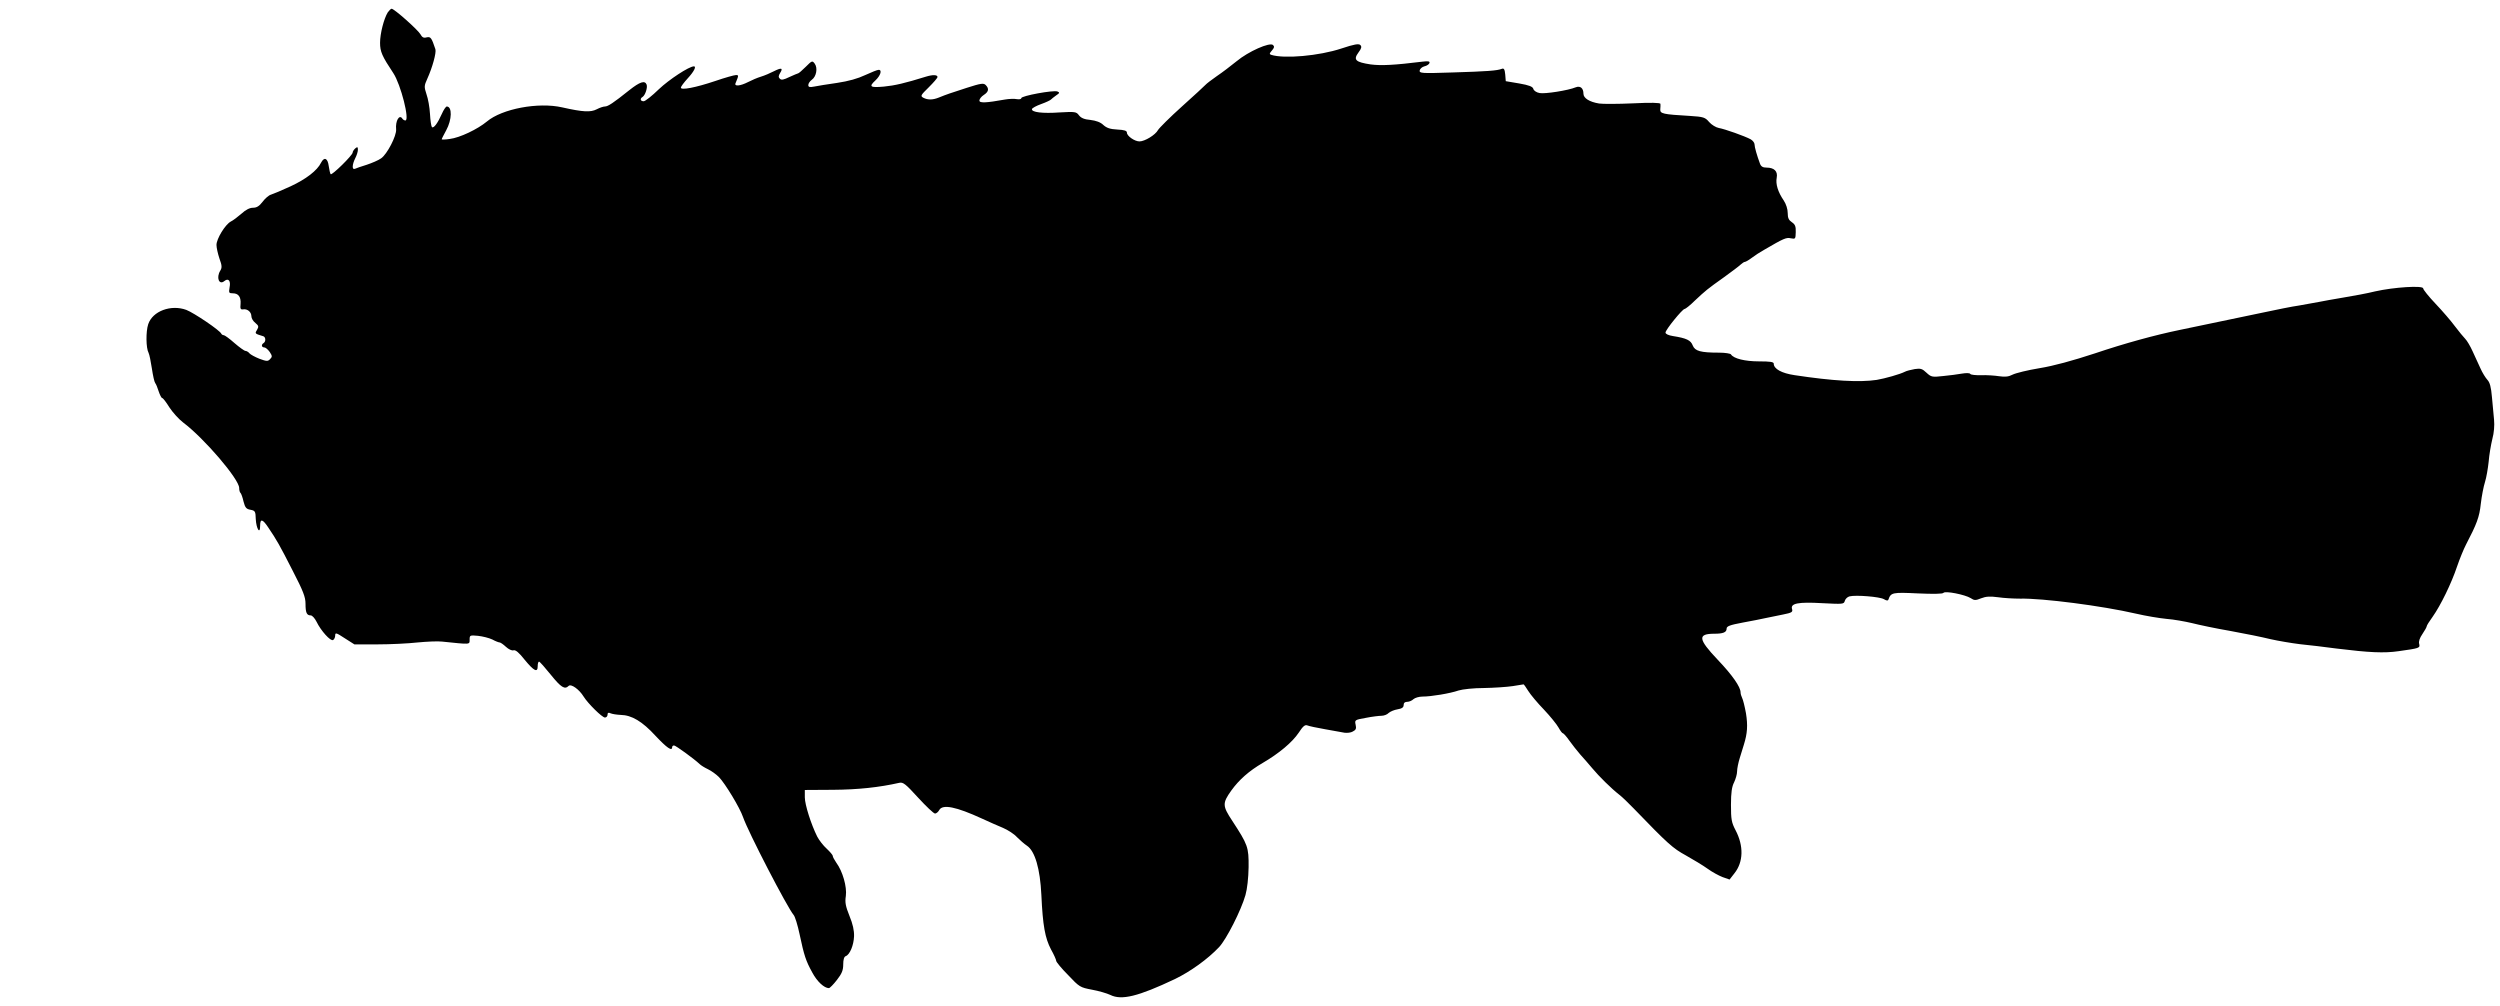
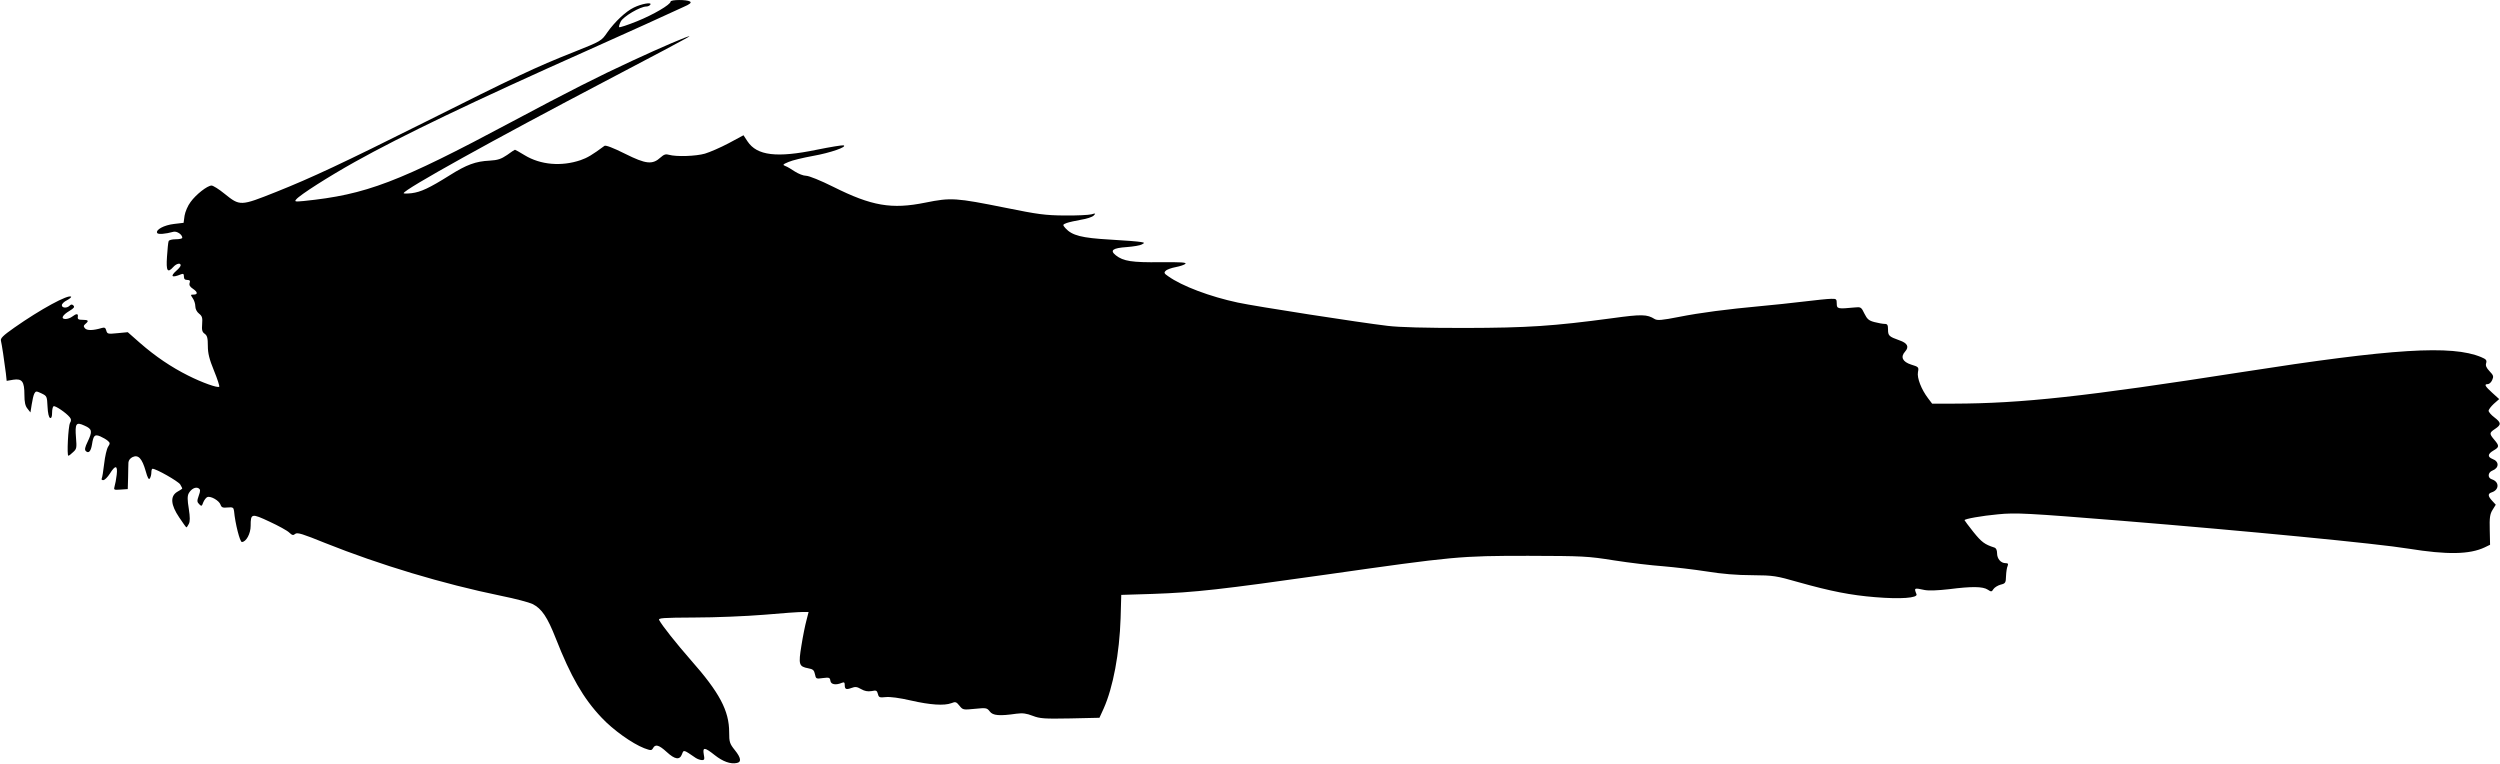
- <svg xmlns="http://www.w3.org/2000/svg" fill="currentColor" version="1.0" width="1432pt" height="576pt" viewBox="0 0 1432 576" preserveAspectRatio="xMidYMid meet">
-   <g transform="translate(0,576) scale(0.1,-0.1)" fill="currentColor" stroke="none">
-     <path d="M2221 5689 c-22 -36 -44 -121 -44 -174 0 -51 11 -76 76 -174 43 -65 95 -271 69 -271 -6 0 -14 5 -17 10 -17 28 -41 -12 -36 -61 3 -37 -52 -143 -86 -166 -15 -11 -53 -27 -83 -37 -30 -9 -61 -20 -67 -23 -18 -7 -16 25 2 61 8 15 15 37 15 48 0 17 -3 18 -15 8 -8 -7 -15 -18 -15 -24 0 -15 -118 -131 -126 -124 -3 4 -8 25 -11 47 -6 46 -26 54 -44 19 -22 -45 -86 -94 -174 -135 -50 -23 -100 -44 -113 -48 -12 -3 -34 -22 -48 -41 -19 -25 -34 -34 -55 -34 -19 0 -42 -12 -66 -34 -21 -18 -48 -39 -61 -45 -32 -17 -82 -99 -82 -134 0 -16 8 -51 17 -78 15 -40 15 -53 5 -69 -25 -40 -7 -85 23 -60 23 19 38 2 30 -36 -5 -31 -4 -34 18 -34 33 0 48 -21 45 -61 -3 -28 0 -33 15 -31 24 4 47 -15 47 -40 0 -11 10 -28 23 -38 19 -16 20 -21 9 -40 -13 -21 -13 -21 36 -36 14 -4 16 -30 2 -39 -15 -9 -12 -25 4 -25 7 0 21 -12 31 -26 15 -23 15 -28 2 -41 -13 -14 -20 -13 -61 2 -25 10 -51 24 -57 31 -6 8 -17 14 -23 14 -6 0 -34 20 -63 45 -28 25 -56 45 -61 45 -6 0 -12 4 -14 8 -7 19 -157 120 -201 137 -88 32 -193 -7 -218 -82 -14 -42 -13 -137 2 -164 5 -10 13 -50 19 -90 6 -40 14 -77 19 -83 5 -6 14 -28 20 -48 7 -21 16 -38 20 -38 5 0 23 -24 41 -53 19 -29 54 -68 79 -87 121 -91 321 -325 321 -375 0 -12 3 -25 8 -29 4 -4 12 -26 17 -49 9 -35 16 -43 40 -47 26 -5 29 -9 30 -53 3 -56 25 -91 25 -39 0 43 14 40 47 -10 48 -71 64 -99 139 -246 61 -118 74 -152 74 -190 0 -52 7 -67 30 -67 8 0 23 -16 33 -36 25 -52 81 -114 95 -105 7 4 12 16 12 26 0 18 6 16 55 -16 l55 -35 133 0 c72 0 176 5 229 11 53 5 116 8 140 5 165 -17 158 -18 158 11 0 26 2 26 48 22 27 -3 63 -12 82 -21 18 -10 37 -17 42 -17 5 0 21 -11 36 -25 15 -14 34 -23 43 -20 12 4 32 -13 65 -55 53 -64 74 -75 74 -35 0 14 3 25 8 25 4 0 34 -34 67 -75 59 -73 80 -86 102 -64 14 14 61 -20 86 -61 25 -40 106 -120 122 -120 8 0 15 7 15 16 0 12 5 14 18 8 9 -4 35 -8 57 -9 63 -1 124 -37 200 -120 65 -69 95 -90 95 -65 0 6 5 10 11 10 9 0 113 -75 147 -107 7 -7 28 -20 47 -29 19 -9 47 -29 63 -45 36 -37 120 -176 138 -229 29 -85 254 -519 290 -561 8 -9 23 -58 34 -110 26 -123 36 -153 73 -220 27 -51 68 -89 95 -89 5 0 26 21 46 47 28 36 36 55 36 89 0 27 5 44 14 47 24 9 46 62 48 114 1 33 -7 70 -26 116 -22 55 -27 77 -21 115 7 52 -18 141 -55 191 -11 16 -20 33 -20 38 0 6 -16 24 -35 42 -19 17 -43 48 -54 69 -35 70 -71 183 -71 225 l0 42 163 1 c142 1 263 14 378 40 22 5 36 -6 108 -85 46 -50 89 -91 97 -91 7 0 18 9 24 20 19 35 97 19 245 -49 39 -18 93 -42 120 -53 28 -12 64 -35 80 -53 17 -17 42 -39 57 -49 46 -30 76 -132 83 -283 8 -175 21 -246 55 -311 17 -30 30 -60 30 -66 0 -6 30 -43 68 -81 65 -69 69 -71 137 -84 39 -7 86 -21 105 -30 64 -32 159 -9 370 91 89 43 189 115 253 183 42 45 126 210 151 298 10 35 17 98 18 160 1 115 -4 128 -94 266 -56 85 -57 100 -5 173 44 61 101 112 180 158 94 55 169 118 206 173 24 37 36 47 49 42 9 -4 55 -14 102 -22 47 -8 97 -17 111 -20 15 -2 37 0 48 7 18 9 21 17 16 39 -6 27 -4 28 58 39 35 7 76 12 90 12 14 0 33 7 41 16 9 8 32 18 51 21 25 4 35 11 35 24 0 13 7 19 21 19 11 0 27 7 35 15 9 8 32 15 52 15 50 0 158 18 207 35 23 7 86 14 145 14 58 1 132 6 165 11 33 5 61 10 62 10 2 0 14 -17 27 -38 13 -21 54 -70 90 -107 36 -38 73 -84 83 -102 10 -18 21 -33 25 -33 4 0 21 -19 37 -42 17 -24 45 -59 63 -80 18 -20 49 -55 68 -78 39 -47 110 -117 155 -152 16 -12 53 -48 82 -78 198 -205 225 -229 300 -270 43 -24 99 -58 124 -76 26 -19 65 -40 86 -48 l40 -14 28 36 c51 64 54 156 6 247 -23 44 -26 62 -26 145 0 70 5 104 18 129 9 19 17 47 17 62 0 16 7 50 15 76 8 26 19 62 24 78 20 64 23 110 12 179 -7 39 -17 79 -22 88 -5 10 -9 24 -9 32 0 31 -47 99 -131 187 -113 119 -116 149 -19 149 50 0 70 8 70 29 0 14 18 21 93 35 50 9 110 21 132 26 22 5 66 14 98 20 50 10 57 14 52 31 -11 33 35 42 173 34 118 -6 124 -6 129 13 3 11 15 23 27 26 36 9 173 -2 197 -16 15 -9 23 -10 26 -2 14 40 23 42 168 35 88 -4 143 -3 147 3 9 13 124 -10 156 -30 21 -14 28 -14 60 -1 28 11 51 12 97 6 33 -5 89 -8 125 -8 129 3 470 -41 665 -86 55 -13 134 -26 175 -30 41 -3 107 -15 145 -24 39 -10 138 -31 220 -45 83 -15 186 -36 230 -47 44 -10 121 -23 170 -29 50 -5 144 -16 210 -25 186 -23 271 -27 354 -15 121 17 124 18 118 42 -4 13 3 34 19 57 13 19 24 39 24 43 0 5 15 29 34 55 46 65 108 192 140 288 15 44 38 100 51 125 62 119 77 158 85 234 5 44 16 100 24 125 8 25 17 78 21 116 3 39 13 97 21 130 10 36 13 79 10 110 -3 27 -8 86 -12 129 -5 59 -12 85 -26 100 -11 12 -29 41 -40 66 -12 25 -32 69 -45 98 -13 29 -32 61 -42 71 -10 10 -37 43 -59 72 -22 30 -72 88 -111 129 -39 41 -71 81 -71 88 0 18 -169 7 -275 -17 -44 -11 -125 -26 -180 -35 -55 -9 -120 -21 -145 -26 -25 -5 -75 -14 -111 -20 -37 -5 -131 -24 -210 -41 -164 -34 -414 -87 -474 -99 -141 -29 -316 -77 -485 -134 -128 -42 -237 -72 -318 -85 -67 -11 -136 -28 -154 -37 -23 -12 -43 -14 -77 -9 -25 4 -72 7 -103 6 -31 -1 -59 2 -62 7 -3 6 -24 6 -48 2 -24 -4 -72 -11 -108 -14 -62 -7 -68 -6 -95 19 -24 23 -34 26 -67 21 -21 -4 -47 -10 -56 -15 -29 -15 -115 -39 -162 -47 -99 -15 -252 -6 -470 27 -75 11 -120 36 -120 66 0 10 -21 13 -84 13 -81 0 -146 16 -161 40 -3 5 -34 10 -68 10 -106 0 -138 9 -151 41 -11 30 -36 42 -113 54 -26 4 -43 12 -43 20 0 16 97 135 109 135 5 0 32 21 59 48 63 59 70 65 167 134 44 32 87 64 96 73 9 8 19 15 24 15 4 0 22 10 39 23 17 13 49 34 71 46 113 66 127 72 153 66 26 -5 27 -4 28 35 1 33 -3 44 -22 57 -18 12 -24 24 -24 53 0 22 -9 51 -23 72 -33 48 -47 94 -40 130 7 37 -14 58 -59 58 -20 0 -31 6 -37 23 -17 46 -31 94 -31 110 0 9 -10 22 -22 29 -33 18 -148 59 -183 65 -16 3 -41 18 -55 34 -23 27 -32 30 -110 35 -156 9 -171 13 -170 37 1 12 2 27 1 32 -1 7 -56 8 -158 3 -87 -4 -174 -4 -193 -1 -56 9 -90 31 -90 56 0 32 -18 47 -44 37 -43 -18 -177 -39 -207 -33 -18 3 -34 14 -36 24 -4 13 -24 21 -81 31 l-77 13 -3 38 c-3 30 -7 37 -19 33 -27 -11 -86 -15 -281 -21 -181 -6 -193 -5 -190 12 2 9 14 20 27 23 14 3 27 12 29 19 3 10 -6 12 -39 8 -162 -20 -237 -24 -298 -16 -86 13 -101 26 -70 68 18 24 20 34 11 43 -9 9 -34 5 -109 -20 -127 -42 -327 -60 -402 -36 -11 4 -10 8 4 24 14 16 16 23 7 32 -18 18 -142 -37 -209 -93 -32 -26 -83 -65 -113 -85 -30 -21 -59 -43 -65 -50 -5 -6 -66 -62 -135 -124 -69 -62 -130 -123 -137 -135 -15 -28 -76 -65 -106 -65 -28 0 -72 31 -72 50 0 11 -14 16 -55 18 -41 2 -61 9 -80 26 -16 16 -42 25 -74 29 -35 3 -54 11 -66 27 -15 20 -22 21 -111 16 -97 -7 -161 1 -158 19 1 6 25 19 53 29 28 10 53 22 56 26 3 3 16 14 29 23 21 14 22 17 8 23 -23 9 -207 -25 -207 -38 0 -6 -11 -8 -25 -6 -14 3 -45 2 -68 -2 -111 -20 -147 -21 -147 -6 0 9 11 23 25 32 28 18 32 36 11 57 -12 12 -27 10 -108 -16 -96 -31 -114 -37 -161 -56 -35 -14 -63 -14 -88 -1 -18 10 -16 14 31 60 27 27 50 53 50 59 0 13 -27 14 -66 2 -122 -38 -179 -51 -241 -57 -79 -7 -88 -1 -49 35 30 28 40 61 19 61 -8 0 -42 -14 -77 -30 -42 -20 -95 -35 -162 -45 -54 -8 -114 -17 -131 -21 -26 -5 -33 -3 -33 9 0 9 9 22 20 30 26 18 35 67 17 92 -14 19 -16 18 -52 -18 -20 -20 -40 -37 -43 -37 -3 0 -25 -10 -50 -21 -33 -16 -46 -19 -55 -10 -9 9 -8 17 1 32 19 30 9 33 -35 11 -21 -11 -54 -25 -74 -31 -20 -6 -53 -20 -74 -31 -45 -23 -80 -26 -72 -7 19 46 19 47 2 47 -9 0 -63 -15 -118 -34 -113 -38 -197 -54 -197 -38 0 6 18 30 40 54 35 38 50 68 35 68 -28 0 -143 -76 -201 -131 -39 -38 -78 -69 -87 -69 -19 0 -23 15 -6 25 15 10 29 53 23 70 -10 26 -38 17 -100 -32 -91 -73 -122 -93 -139 -93 -9 0 -30 -7 -47 -16 -35 -18 -78 -16 -198 11 -137 31 -344 -8 -431 -81 -53 -44 -155 -93 -213 -100 -25 -4 -46 -4 -46 -2 0 3 12 26 26 52 33 60 35 136 3 136 -5 0 -18 -19 -28 -42 -24 -54 -47 -85 -57 -76 -4 5 -9 38 -11 75 -2 38 -11 88 -20 113 -14 43 -14 48 5 90 29 64 52 148 46 168 -22 66 -27 73 -50 68 -18 -5 -26 0 -36 18 -14 25 -150 146 -165 146 -4 0 -14 -10 -22 -21z" />
+ <svg xmlns="http://www.w3.org/2000/svg" fill="currentColor" version="1.0" width="1536pt" height="469pt" viewBox="0 0 1536 469" preserveAspectRatio="xMidYMid meet">
+   <g transform="translate(0,469) scale(0.1,-0.1)" fill="currentColor" stroke="none">
+     <path d="M4120 4680 c0 -18 -105 -80 -207 -121 -57 -23 -106 -39 -109 -36 -3 3 2 19 10 35 16 31 120 92 157 92 10 0 21 5 25 12 10 16 -54 5 -101 -18 -49 -23 -118 -88 -163 -152 -37 -54 -37 -54 -207 -122 -235 -93 -357 -151 -920 -433 -500 -250 -690 -339 -908 -426 -221 -88 -222 -88 -318 -11 -34 28 -70 50 -79 50 -26 0 -96 -55 -129 -101 -17 -22 -33 -60 -37 -84 l-6 -44 -59 -7 c-61 -7 -115 -36 -103 -56 6 -9 49 -6 100 8 21 5 54 -17 54 -37 0 -5 -18 -9 -40 -9 -24 0 -42 -5 -44 -12 -3 -7 -7 -50 -10 -95 -6 -89 3 -103 39 -63 19 21 45 27 45 10 0 -6 -11 -20 -25 -32 -42 -37 -30 -47 28 -23 13 5 17 2 17 -14 0 -15 6 -21 21 -21 15 0 19 -5 14 -19 -4 -13 2 -23 20 -35 30 -20 32 -36 4 -36 -19 0 -19 -1 -5 -22 9 -12 16 -35 16 -49 0 -17 9 -35 23 -46 19 -15 22 -25 19 -64 -3 -37 0 -49 16 -60 15 -11 19 -26 19 -74 0 -46 9 -82 38 -153 21 -51 35 -95 32 -98 -9 -9 -105 25 -192 69 -102 51 -200 117 -295 200 l-75 66 -63 -6 c-59 -6 -63 -5 -69 16 -4 17 -11 21 -27 16 -53 -16 -92 -17 -104 -2 -10 11 -9 17 3 27 23 19 18 25 -18 25 -25 0 -31 4 -29 18 4 21 -8 22 -34 2 -10 -8 -29 -15 -41 -15 -32 0 -20 24 24 50 27 16 33 24 24 33 -8 8 -14 8 -23 -1 -17 -17 -48 -15 -48 3 0 8 14 22 31 30 17 9 28 19 26 22 -17 16 -188 -77 -349 -190 -71 -50 -87 -66 -82 -82 5 -21 20 -117 30 -198 l5 -47 41 7 c54 8 68 -11 68 -93 0 -45 5 -68 19 -85 l18 -23 8 50 c4 27 11 57 16 66 9 16 12 16 44 1 33 -16 34 -18 37 -81 2 -41 8 -67 16 -70 8 -2 12 8 12 32 0 19 4 37 9 40 9 6 77 -40 99 -67 10 -12 11 -21 2 -36 -11 -22 -20 -201 -10 -201 4 0 17 10 29 22 22 19 23 27 18 88 -7 89 0 99 52 75 48 -21 50 -35 19 -100 -16 -33 -19 -48 -11 -56 17 -17 31 -3 38 39 9 58 17 65 51 51 16 -7 37 -19 46 -27 15 -13 15 -17 2 -37 -8 -12 -19 -59 -24 -104 -5 -45 -12 -86 -15 -91 -3 -6 1 -10 9 -10 9 0 27 18 41 40 34 55 49 52 42 -7 -3 -27 -9 -58 -13 -71 -6 -22 -5 -23 37 -20 l44 3 2 70 c0 39 2 80 2 93 1 14 11 27 26 34 35 16 58 -9 80 -86 12 -43 19 -56 26 -45 5 8 9 24 9 37 0 12 3 22 7 22 23 0 156 -76 170 -96 9 -14 14 -26 12 -27 -2 -2 -16 -11 -32 -20 -42 -27 -38 -79 14 -156 22 -33 42 -61 44 -61 3 0 9 9 15 21 8 15 8 40 0 93 -9 55 -9 78 -1 94 15 28 43 43 61 32 12 -8 12 -15 1 -46 -11 -31 -11 -38 3 -52 14 -14 16 -13 25 12 6 14 17 29 25 32 21 8 73 -22 81 -47 6 -17 14 -20 43 -17 33 3 37 0 40 -22 7 -77 36 -190 48 -190 26 0 54 51 54 99 0 77 5 78 116 26 54 -25 109 -55 121 -67 18 -17 25 -19 37 -8 13 10 45 0 183 -56 338 -135 723 -251 1083 -325 85 -17 171 -40 192 -50 57 -29 91 -80 143 -212 91 -232 169 -368 281 -486 71 -76 188 -159 262 -188 41 -15 45 -15 54 0 14 27 37 20 84 -23 51 -47 80 -51 94 -14 11 29 9 29 85 -23 11 -7 28 -13 38 -13 15 0 17 5 11 35 -8 46 5 45 68 -5 48 -38 96 -56 134 -48 31 5 27 32 -11 79 -32 40 -35 50 -35 110 0 132 -59 244 -236 444 -90 103 -175 210 -194 245 -7 13 19 15 218 16 125 0 317 8 427 17 110 10 216 17 237 17 l36 0 -13 -51 c-8 -29 -22 -98 -31 -155 -19 -117 -16 -129 42 -140 29 -5 36 -12 41 -36 6 -29 7 -30 49 -24 39 5 43 3 46 -17 3 -23 34 -28 71 -12 13 5 17 2 17 -12 0 -28 8 -32 41 -20 24 9 34 8 60 -7 21 -12 40 -16 64 -12 29 6 33 4 39 -18 5 -21 10 -23 48 -19 26 3 86 -5 155 -21 118 -27 204 -33 249 -16 24 10 30 8 49 -16 21 -26 23 -26 95 -19 69 7 74 6 91 -16 19 -26 60 -29 164 -14 39 5 61 2 100 -13 44 -17 71 -19 230 -16 l180 4 26 57 c58 130 97 339 104 555 l4 143 193 6 c261 9 419 27 1068 119 787 112 818 115 1240 115 336 -1 364 -2 527 -28 95 -15 231 -31 301 -36 71 -6 191 -20 268 -32 91 -15 187 -23 279 -23 133 -1 148 -4 285 -43 199 -56 322 -80 471 -92 157 -13 263 -5 254 18 -16 40 -15 40 50 26 25 -5 80 -3 150 5 141 18 208 17 238 -3 21 -14 24 -14 35 4 7 10 26 22 44 27 29 7 32 11 33 52 1 25 5 53 10 63 5 13 2 17 -13 17 -29 0 -52 27 -52 61 0 19 -6 32 -17 35 -59 19 -78 33 -128 95 -30 38 -55 71 -55 73 0 8 107 27 205 36 111 11 181 7 765 -40 750 -61 1571 -140 1758 -171 237 -38 375 -36 468 8 l33 16 -2 91 c-2 75 1 97 17 123 l20 32 -22 24 c-27 29 -28 44 -3 52 47 15 48 65 1 80 -28 9 -25 43 4 54 41 16 42 56 0 71 -32 13 -30 31 6 52 36 21 37 28 5 66 -32 38 -31 43 5 67 39 26 38 38 -5 71 -19 14 -35 33 -35 40 0 8 15 27 32 43 l33 29 -43 39 c-45 41 -51 53 -27 53 9 0 21 11 27 25 10 22 8 29 -16 54 -20 21 -26 35 -21 50 5 18 0 24 -31 37 -180 75 -541 53 -1469 -92 -968 -151 -1353 -193 -1772 -194 l-132 0 -25 33 c-41 54 -69 125 -62 161 6 30 4 32 -42 46 -53 17 -67 47 -37 80 26 29 15 52 -35 69 -64 23 -70 28 -70 67 0 28 -4 34 -21 34 -11 0 -39 5 -62 11 -35 9 -45 18 -62 52 -19 40 -22 42 -60 38 -104 -10 -110 -9 -110 24 0 28 -3 30 -35 29 -19 0 -96 -8 -170 -17 -74 -9 -189 -21 -255 -27 -216 -20 -378 -41 -509 -67 -107 -21 -133 -23 -150 -13 -46 29 -79 30 -260 5 -366 -49 -519 -59 -906 -60 -240 0 -403 4 -475 13 -170 20 -808 119 -920 143 -169 36 -343 101 -428 162 -24 16 -27 22 -15 33 7 8 35 18 62 23 26 5 53 14 59 20 9 9 -28 11 -153 10 -175 -2 -228 6 -274 42 -39 31 -20 45 67 51 40 3 82 10 92 16 19 10 18 11 -5 15 -14 3 -99 10 -190 15 -175 10 -233 25 -274 70 -18 21 -18 22 8 32 14 5 54 14 88 20 34 5 69 17 77 25 15 15 13 16 -14 8 -16 -4 -91 -8 -165 -7 -118 1 -163 7 -360 47 -309 62 -336 64 -495 32 -207 -42 -329 -21 -565 97 -78 39 -150 68 -167 68 -17 0 -47 12 -69 26 -21 14 -47 30 -59 34 -18 7 -16 10 20 25 22 10 90 26 150 37 107 19 213 56 188 65 -7 2 -81 -10 -165 -27 -246 -51 -367 -36 -425 51 l-25 38 -91 -49 c-51 -27 -116 -55 -146 -64 -56 -16 -176 -20 -221 -7 -19 6 -31 2 -51 -16 -50 -46 -90 -42 -218 22 -74 37 -119 54 -127 49 -74 -55 -106 -74 -147 -88 -118 -40 -246 -29 -343 30 -31 19 -58 34 -60 34 -2 0 -24 -14 -48 -32 -37 -25 -57 -32 -108 -35 -85 -4 -142 -25 -245 -90 -126 -79 -178 -103 -234 -110 -27 -3 -49 -3 -49 0 0 22 563 334 1227 682 293 153 531 280 529 282 -4 5 -172 -67 -353 -151 -210 -97 -393 -190 -738 -374 -698 -373 -895 -448 -1279 -487 -53 -5 -58 -4 -46 10 23 28 199 140 360 230 288 161 730 373 1425 683 99 44 261 117 360 162 99 45 204 93 234 107 42 18 51 27 40 34 -19 12 -119 12 -119 -1z" />
  </g>
</svg>
